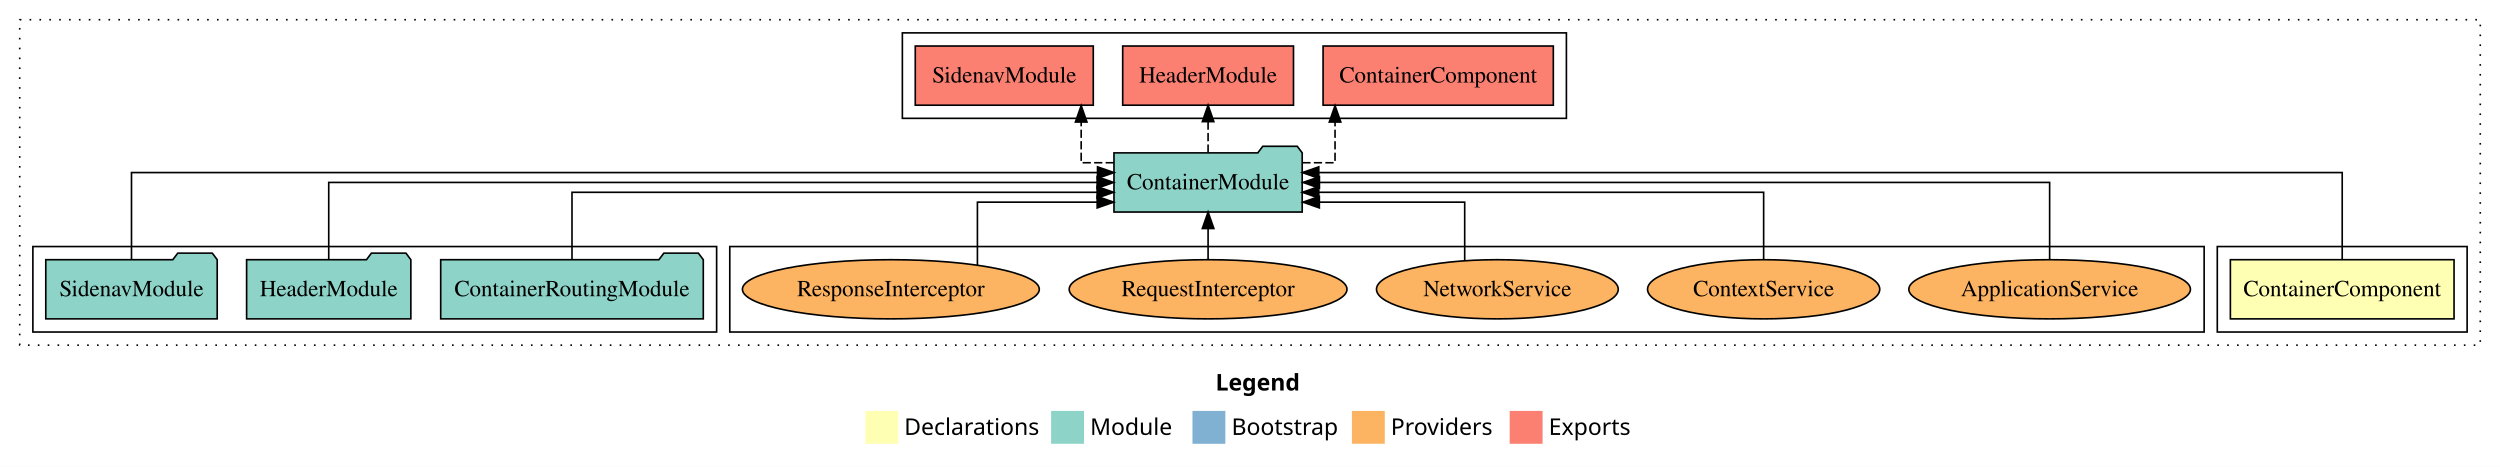
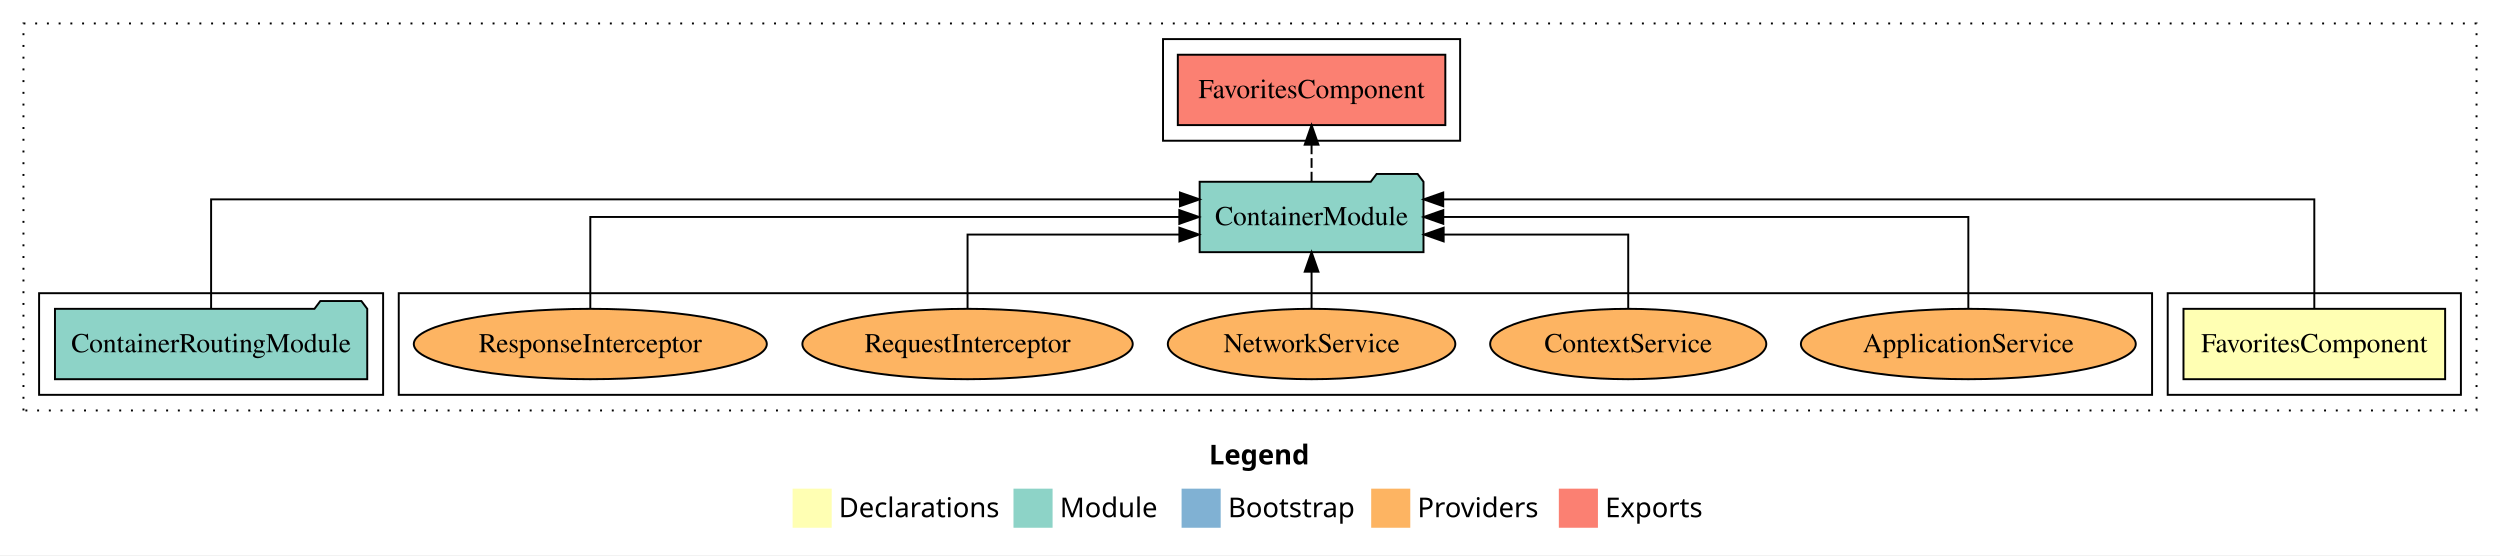
- <svg xmlns="http://www.w3.org/2000/svg" width="1521pt" height="284pt" viewBox="0.00 0.00 1521.00 284.00">
+ <svg xmlns="http://www.w3.org/2000/svg" width="1279pt" height="284pt" viewBox="0.00 0.00 1279.00 284.00">
  <g id="graph0" class="graph" transform="scale(1 1) rotate(0) translate(4 280)">
-     <polygon fill="white" stroke="transparent" points="-4,4 -4,-280 1517,-280 1517,4 -4,4" />
-     <text text-anchor="start" x="735.51" y="-42.4" font-family="sans-serif" font-weight="bold" font-size="14.00">Legend</text>
-     <polygon fill="#ffffb3" stroke="transparent" points="522.5,-10 522.5,-30 542.5,-30 542.5,-10 522.5,-10" />
-     <text text-anchor="start" x="546.13" y="-15.4" font-family="sans-serif" font-size="14.00">  Declarations</text>
-     <polygon fill="#8dd3c7" stroke="transparent" points="635.5,-10 635.5,-30 655.5,-30 655.5,-10 635.5,-10" />
-     <text text-anchor="start" x="659.23" y="-15.4" font-family="sans-serif" font-size="14.00">  Module</text>
-     <polygon fill="#80b1d3" stroke="transparent" points="721.5,-10 721.5,-30 741.5,-30 741.5,-10 721.5,-10" />
-     <text text-anchor="start" x="745.28" y="-15.4" font-family="sans-serif" font-size="14.00">  Bootstrap</text>
-     <polygon fill="#fdb462" stroke="transparent" points="818.5,-10 818.5,-30 838.5,-30 838.5,-10 818.5,-10" />
-     <text text-anchor="start" x="842.17" y="-15.4" font-family="sans-serif" font-size="14.00">  Providers</text>
-     <polygon fill="#fb8072" stroke="transparent" points="914.5,-10 914.5,-30 934.5,-30 934.5,-10 914.5,-10" />
-     <text text-anchor="start" x="938.23" y="-15.4" font-family="sans-serif" font-size="14.00">  Exports</text>
+     <polygon fill="white" stroke="transparent" points="-4,4 -4,-280 1275,-280 1275,4 -4,4" />
+     <text text-anchor="start" x="614.51" y="-42.4" font-family="sans-serif" font-weight="bold" font-size="14.00">Legend</text>
+     <polygon fill="#ffffb3" stroke="transparent" points="401.5,-10 401.5,-30 421.5,-30 421.5,-10 401.5,-10" />
+     <text text-anchor="start" x="425.13" y="-15.4" font-family="sans-serif" font-size="14.00">  Declarations</text>
+     <polygon fill="#8dd3c7" stroke="transparent" points="514.5,-10 514.5,-30 534.5,-30 534.5,-10 514.5,-10" />
+     <text text-anchor="start" x="538.23" y="-15.4" font-family="sans-serif" font-size="14.00">  Module</text>
+     <polygon fill="#80b1d3" stroke="transparent" points="600.5,-10 600.5,-30 620.5,-30 620.5,-10 600.5,-10" />
+     <text text-anchor="start" x="624.28" y="-15.4" font-family="sans-serif" font-size="14.00">  Bootstrap</text>
+     <polygon fill="#fdb462" stroke="transparent" points="697.5,-10 697.5,-30 717.5,-30 717.5,-10 697.5,-10" />
+     <text text-anchor="start" x="721.17" y="-15.4" font-family="sans-serif" font-size="14.00">  Providers</text>
+     <polygon fill="#fb8072" stroke="transparent" points="793.5,-10 793.5,-30 813.5,-30 813.5,-10 793.5,-10" />
+     <text text-anchor="start" x="817.23" y="-15.4" font-family="sans-serif" font-size="14.00">  Exports</text>
    <g id="clust1" class="cluster">
-       <polygon fill="none" stroke="black" stroke-dasharray="1,5" points="8,-70 8,-268 1505,-268 1505,-70 8,-70" />
+       <polygon fill="none" stroke="black" stroke-dasharray="1,5" points="8,-70 8,-268 1263,-268 1263,-70 8,-70" />
+     </g>
+     <g id="clust5" class="cluster">
+       <polygon fill="none" stroke="black" points="591,-208 591,-260 743,-260 743,-208 591,-208" />
    </g>
    <g id="clust2" class="cluster">
-       <polygon fill="none" stroke="black" points="1345,-78 1345,-130 1497,-130 1497,-78 1345,-78" />
+       <polygon fill="none" stroke="black" points="1105,-78 1105,-130 1255,-130 1255,-78 1105,-78" />
    </g>
    <g id="clust7" class="cluster">
-       <polygon fill="none" stroke="black" points="440,-78 440,-130 1337,-130 1337,-78 440,-78" />
-     </g>
-     <g id="clust5" class="cluster">
-       <polygon fill="none" stroke="black" points="545,-208 545,-260 949,-260 949,-208 545,-208" />
+       <polygon fill="none" stroke="black" points="200,-78 200,-130 1097,-130 1097,-78 200,-78" />
    </g>
    <g id="clust4" class="cluster">
-       <polygon fill="none" stroke="black" points="16,-78 16,-130 432,-130 432,-78 16,-78" />
+       <polygon fill="none" stroke="black" points="16,-78 16,-130 192,-130 192,-78 16,-78" />
    </g>
    <g id="node1" class="node">
-       <polygon fill="#ffffb3" stroke="black" points="1489.04,-122 1352.96,-122 1352.96,-86 1489.04,-86 1489.04,-122" />
-       <text text-anchor="middle" x="1421" y="-99.8" font-family="Times,serif" font-size="14.00">ContainerComponent</text>
+       <polygon fill="#ffffb3" stroke="black" points="1246.93,-122 1113.07,-122 1113.07,-86 1246.93,-86 1246.93,-122" />
+       <text text-anchor="middle" x="1180" y="-99.8" font-family="Times,serif" font-size="14.00">FavoritesComponent</text>
    </g>
    <g id="node2" class="node">
-       <polygon fill="#8dd3c7" stroke="black" points="788.26,-187 785.26,-191 764.26,-191 761.26,-187 673.74,-187 673.74,-151 788.26,-151 788.26,-187" />
-       <text text-anchor="middle" x="731" y="-164.8" font-family="Times,serif" font-size="14.00">ContainerModule</text>
+       <polygon fill="#8dd3c7" stroke="black" points="724.26,-187 721.26,-191 700.26,-191 697.26,-187 609.74,-187 609.74,-151 724.26,-151 724.26,-187" />
+       <text text-anchor="middle" x="667" y="-164.8" font-family="Times,serif" font-size="14.00">ContainerModule</text>
    </g>
    <g id="edge1" class="edge">
-       <path fill="none" stroke="black" d="M1421,-122.28C1421,-143.32 1421,-175 1421,-175 1421,-175 798.35,-175 798.35,-175" />
-       <polygon fill="black" stroke="black" points="798.35,-171.5 788.35,-175 798.35,-178.5 798.35,-171.5" />
+       <path fill="none" stroke="black" d="M1180,-122.29C1180,-144.21 1180,-178 1180,-178 1180,-178 734.35,-178 734.35,-178" />
+       <polygon fill="black" stroke="black" points="734.35,-174.5 724.35,-178 734.35,-181.5 734.35,-174.5" />
+     </g>
+     <g id="node4" class="node">
+       <polygon fill="#fb8072" stroke="black" points="735.43,-252 598.57,-252 598.57,-216 735.43,-216 735.43,-252" />
+       <text text-anchor="middle" x="667" y="-229.8" font-family="Times,serif" font-size="14.00">FavoritesComponent </text>
+     </g>
+     <g id="edge3" class="edge">
+       <path fill="none" stroke="black" stroke-dasharray="5,2" d="M667,-187.11C667,-187.11 667,-205.99 667,-205.99" />
+       <polygon fill="black" stroke="black" points="663.5,-205.99 667,-215.99 670.5,-205.99 663.5,-205.99" />
+     </g>
+     <g id="node3" class="node">
+       <polygon fill="#8dd3c7" stroke="black" points="183.88,-122 180.88,-126 159.88,-126 156.88,-122 24.12,-122 24.12,-86 183.88,-86 183.88,-122" />
+       <text text-anchor="middle" x="104" y="-99.8" font-family="Times,serif" font-size="14.00">ContainerRoutingModule</text>
+     </g>
+     <g id="edge2" class="edge">
+       <path fill="none" stroke="black" d="M104,-122.29C104,-144.21 104,-178 104,-178 104,-178 599.66,-178 599.66,-178" />
+       <polygon fill="black" stroke="black" points="599.66,-181.5 609.66,-178 599.66,-174.5 599.66,-181.5" />
+     </g>
+     <g id="node5" class="node">
+       <ellipse fill="#fdb462" stroke="black" cx="1003" cy="-104" rx="85.67" ry="18" />
+       <text text-anchor="middle" x="1003" y="-99.8" font-family="Times,serif" font-size="14.00">ApplicationService</text>
+     </g>
+     <g id="edge4" class="edge">
+       <path fill="none" stroke="black" d="M1003,-122.11C1003,-141.34 1003,-169 1003,-169 1003,-169 734.38,-169 734.38,-169" />
+       <polygon fill="black" stroke="black" points="734.38,-165.5 724.38,-169 734.38,-172.5 734.38,-165.5" />
    </g>
    <g id="node6" class="node">
-       <polygon fill="#fb8072" stroke="black" points="941.04,-252 800.96,-252 800.96,-216 941.04,-216 941.04,-252" />
-       <text text-anchor="middle" x="871" y="-229.8" font-family="Times,serif" font-size="14.00">ContainerComponent </text>
+       <ellipse fill="#fdb462" stroke="black" cx="829" cy="-104" rx="70.64" ry="18" />
+       <text text-anchor="middle" x="829" y="-99.8" font-family="Times,serif" font-size="14.00">ContextService</text>
    </g>
    <g id="edge5" class="edge">
-       <path fill="none" stroke="black" stroke-dasharray="5,2" d="M788.35,-181C799.73,-181 808.24,-181 808.24,-181 808.24,-181 808.24,-205.76 808.24,-205.76" />
-       <polygon fill="black" stroke="black" points="804.74,-205.76 808.24,-215.76 811.74,-205.76 804.74,-205.76" />
+       <path fill="none" stroke="black" d="M829,-122.03C829,-138.4 829,-160 829,-160 829,-160 734.57,-160 734.57,-160" />
+       <polygon fill="black" stroke="black" points="734.57,-156.5 724.57,-160 734.57,-163.5 734.57,-156.5" />
    </g>
    <g id="node7" class="node">
-       <polygon fill="#fb8072" stroke="black" points="782.96,-252 679.04,-252 679.04,-216 782.96,-216 782.96,-252" />
-       <text text-anchor="middle" x="731" y="-229.8" font-family="Times,serif" font-size="14.00">HeaderModule </text>
+       <ellipse fill="#fdb462" stroke="black" cx="667" cy="-104" rx="73.55" ry="18" />
+       <text text-anchor="middle" x="667" y="-99.8" font-family="Times,serif" font-size="14.00">NetworkService</text>
    </g>
    <g id="edge6" class="edge">
-       <path fill="none" stroke="black" stroke-dasharray="5,2" d="M731,-187.11C731,-187.11 731,-205.99 731,-205.99" />
-       <polygon fill="black" stroke="black" points="727.5,-205.99 731,-215.99 734.5,-205.99 727.5,-205.99" />
+       <path fill="none" stroke="black" d="M667,-122.11C667,-122.11 667,-140.99 667,-140.99" />
+       <polygon fill="black" stroke="black" points="663.5,-140.99 667,-150.99 670.5,-140.99 663.5,-140.99" />
    </g>
    <g id="node8" class="node">
-       <polygon fill="#fb8072" stroke="black" points="661.15,-252 552.85,-252 552.85,-216 661.15,-216 661.15,-252" />
-       <text text-anchor="middle" x="607" y="-229.8" font-family="Times,serif" font-size="14.00">SidenavModule </text>
+       <ellipse fill="#fdb462" stroke="black" cx="491" cy="-104" rx="84.51" ry="18" />
+       <text text-anchor="middle" x="491" y="-99.8" font-family="Times,serif" font-size="14.00">RequestInterceptor</text>
    </g>
    <g id="edge7" class="edge">
-       <path fill="none" stroke="black" stroke-dasharray="5,2" d="M673.67,-181C662.3,-181 653.79,-181 653.79,-181 653.79,-181 653.79,-205.76 653.79,-205.76" />
-       <polygon fill="black" stroke="black" points="650.29,-205.76 653.79,-215.76 657.29,-205.76 650.29,-205.76" />
-     </g>
-     <g id="node3" class="node">
-       <polygon fill="#8dd3c7" stroke="black" points="423.88,-122 420.88,-126 399.88,-126 396.88,-122 264.12,-122 264.12,-86 423.88,-86 423.88,-122" />
-       <text text-anchor="middle" x="344" y="-99.8" font-family="Times,serif" font-size="14.00">ContainerRoutingModule</text>
-     </g>
-     <g id="edge2" class="edge">
-       <path fill="none" stroke="black" d="M344,-122.02C344,-139.37 344,-163 344,-163 344,-163 663.48,-163 663.48,-163" />
-       <polygon fill="black" stroke="black" points="663.48,-166.5 673.48,-163 663.48,-159.5 663.48,-166.5" />
-     </g>
-     <g id="node4" class="node">
-       <polygon fill="#8dd3c7" stroke="black" points="245.96,-122 242.96,-126 221.96,-126 218.96,-122 146.04,-122 146.04,-86 245.96,-86 245.96,-122" />
-       <text text-anchor="middle" x="196" y="-99.8" font-family="Times,serif" font-size="14.00">HeaderModule</text>
-     </g>
-     <g id="edge3" class="edge">
-       <path fill="none" stroke="black" d="M196,-122.11C196,-141.34 196,-169 196,-169 196,-169 663.49,-169 663.49,-169" />
-       <polygon fill="black" stroke="black" points="663.49,-172.5 673.49,-169 663.49,-165.5 663.49,-172.5" />
-     </g>
-     <g id="node5" class="node">
-       <polygon fill="#8dd3c7" stroke="black" points="128.15,-122 125.15,-126 104.15,-126 101.15,-122 23.85,-122 23.85,-86 128.15,-86 128.15,-122" />
-       <text text-anchor="middle" x="76" y="-99.8" font-family="Times,serif" font-size="14.00">SidenavModule</text>
-     </g>
-     <g id="edge4" class="edge">
-       <path fill="none" stroke="black" d="M76,-122.28C76,-143.32 76,-175 76,-175 76,-175 663.73,-175 663.73,-175" />
-       <polygon fill="black" stroke="black" points="663.73,-178.5 673.73,-175 663.73,-171.5 663.73,-178.5" />
+       <path fill="none" stroke="black" d="M491,-122.03C491,-138.4 491,-160 491,-160 491,-160 599.37,-160 599.37,-160" />
+       <polygon fill="black" stroke="black" points="599.37,-163.5 609.37,-160 599.37,-156.5 599.37,-163.5" />
    </g>
    <g id="node9" class="node">
-       <ellipse fill="#fdb462" stroke="black" cx="1243" cy="-104" rx="85.67" ry="18" />
-       <text text-anchor="middle" x="1243" y="-99.8" font-family="Times,serif" font-size="14.00">ApplicationService</text>
+       <ellipse fill="#fdb462" stroke="black" cx="298" cy="-104" rx="90.31" ry="18" />
+       <text text-anchor="middle" x="298" y="-99.8" font-family="Times,serif" font-size="14.00">ResponseInterceptor</text>
    </g>
    <g id="edge8" class="edge">
-       <path fill="none" stroke="black" d="M1243,-122.11C1243,-141.34 1243,-169 1243,-169 1243,-169 798.74,-169 798.74,-169" />
-       <polygon fill="black" stroke="black" points="798.74,-165.5 788.74,-169 798.74,-172.5 798.74,-165.5" />
-     </g>
-     <g id="node10" class="node">
-       <ellipse fill="#fdb462" stroke="black" cx="1069" cy="-104" rx="70.64" ry="18" />
-       <text text-anchor="middle" x="1069" y="-99.8" font-family="Times,serif" font-size="14.00">ContextService</text>
-     </g>
-     <g id="edge9" class="edge">
-       <path fill="none" stroke="black" d="M1069,-122.02C1069,-139.37 1069,-163 1069,-163 1069,-163 798.34,-163 798.34,-163" />
-       <polygon fill="black" stroke="black" points="798.34,-159.5 788.34,-163 798.34,-166.5 798.34,-159.5" />
-     </g>
-     <g id="node11" class="node">
-       <ellipse fill="#fdb462" stroke="black" cx="907" cy="-104" rx="73.55" ry="18" />
-       <text text-anchor="middle" x="907" y="-99.8" font-family="Times,serif" font-size="14.00">NetworkService</text>
-     </g>
-     <g id="edge10" class="edge">
-       <path fill="none" stroke="black" d="M887.12,-121.35C887.12,-136.81 887.12,-157 887.12,-157 887.12,-157 798.69,-157 798.69,-157" />
-       <polygon fill="black" stroke="black" points="798.69,-153.5 788.69,-157 798.69,-160.5 798.69,-153.5" />
-     </g>
-     <g id="node12" class="node">
-       <ellipse fill="#fdb462" stroke="black" cx="731" cy="-104" rx="84.51" ry="18" />
-       <text text-anchor="middle" x="731" y="-99.8" font-family="Times,serif" font-size="14.00">RequestInterceptor</text>
-     </g>
-     <g id="edge11" class="edge">
-       <path fill="none" stroke="black" d="M731,-122.11C731,-122.11 731,-140.99 731,-140.99" />
-       <polygon fill="black" stroke="black" points="727.5,-140.99 731,-150.99 734.5,-140.99 727.5,-140.99" />
-     </g>
-     <g id="node13" class="node">
-       <ellipse fill="#fdb462" stroke="black" cx="538" cy="-104" rx="90.31" ry="18" />
-       <text text-anchor="middle" x="538" y="-99.8" font-family="Times,serif" font-size="14.00">ResponseInterceptor</text>
-     </g>
-     <g id="edge12" class="edge">
-       <path fill="none" stroke="black" d="M590.66,-118.76C590.66,-134.45 590.66,-157 590.66,-157 590.66,-157 663.52,-157 663.52,-157" />
-       <polygon fill="black" stroke="black" points="663.52,-160.5 673.52,-157 663.52,-153.5 663.52,-160.5" />
+       <path fill="none" stroke="black" d="M298,-122.11C298,-141.34 298,-169 298,-169 298,-169 599.34,-169 599.34,-169" />
+       <polygon fill="black" stroke="black" points="599.34,-172.5 609.34,-169 599.34,-165.5 599.34,-172.5" />
    </g>
  </g>
</svg>
